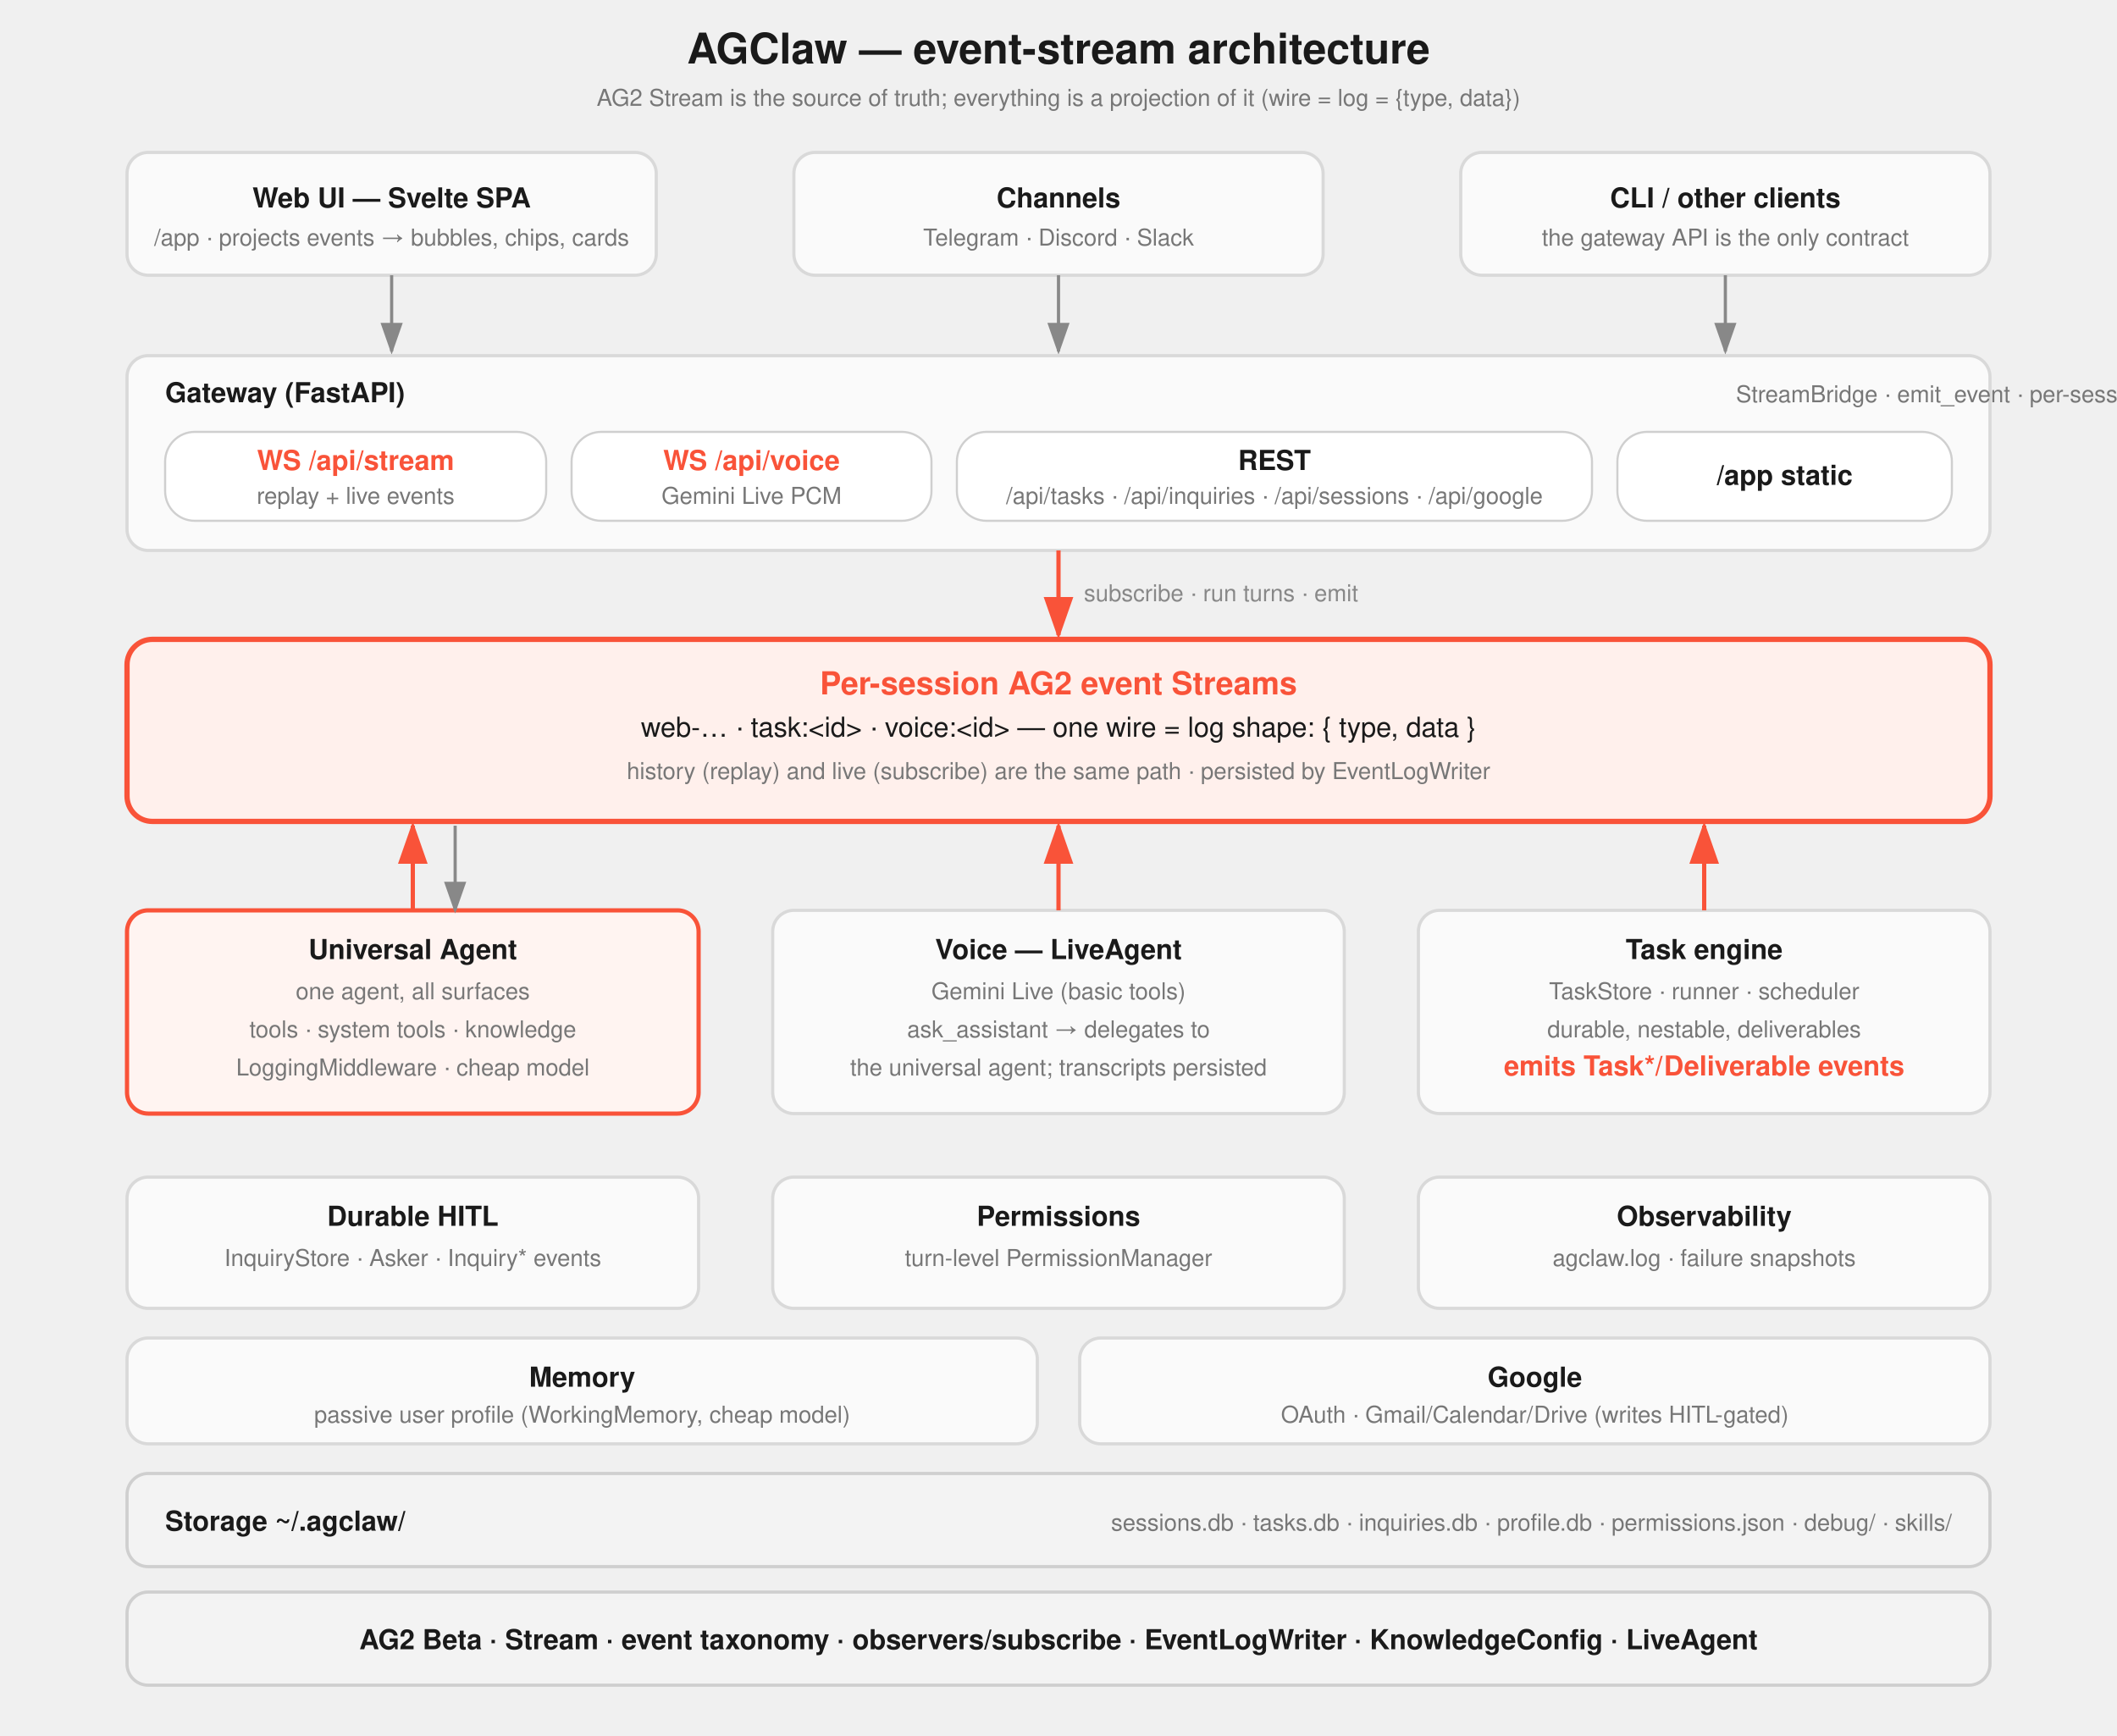
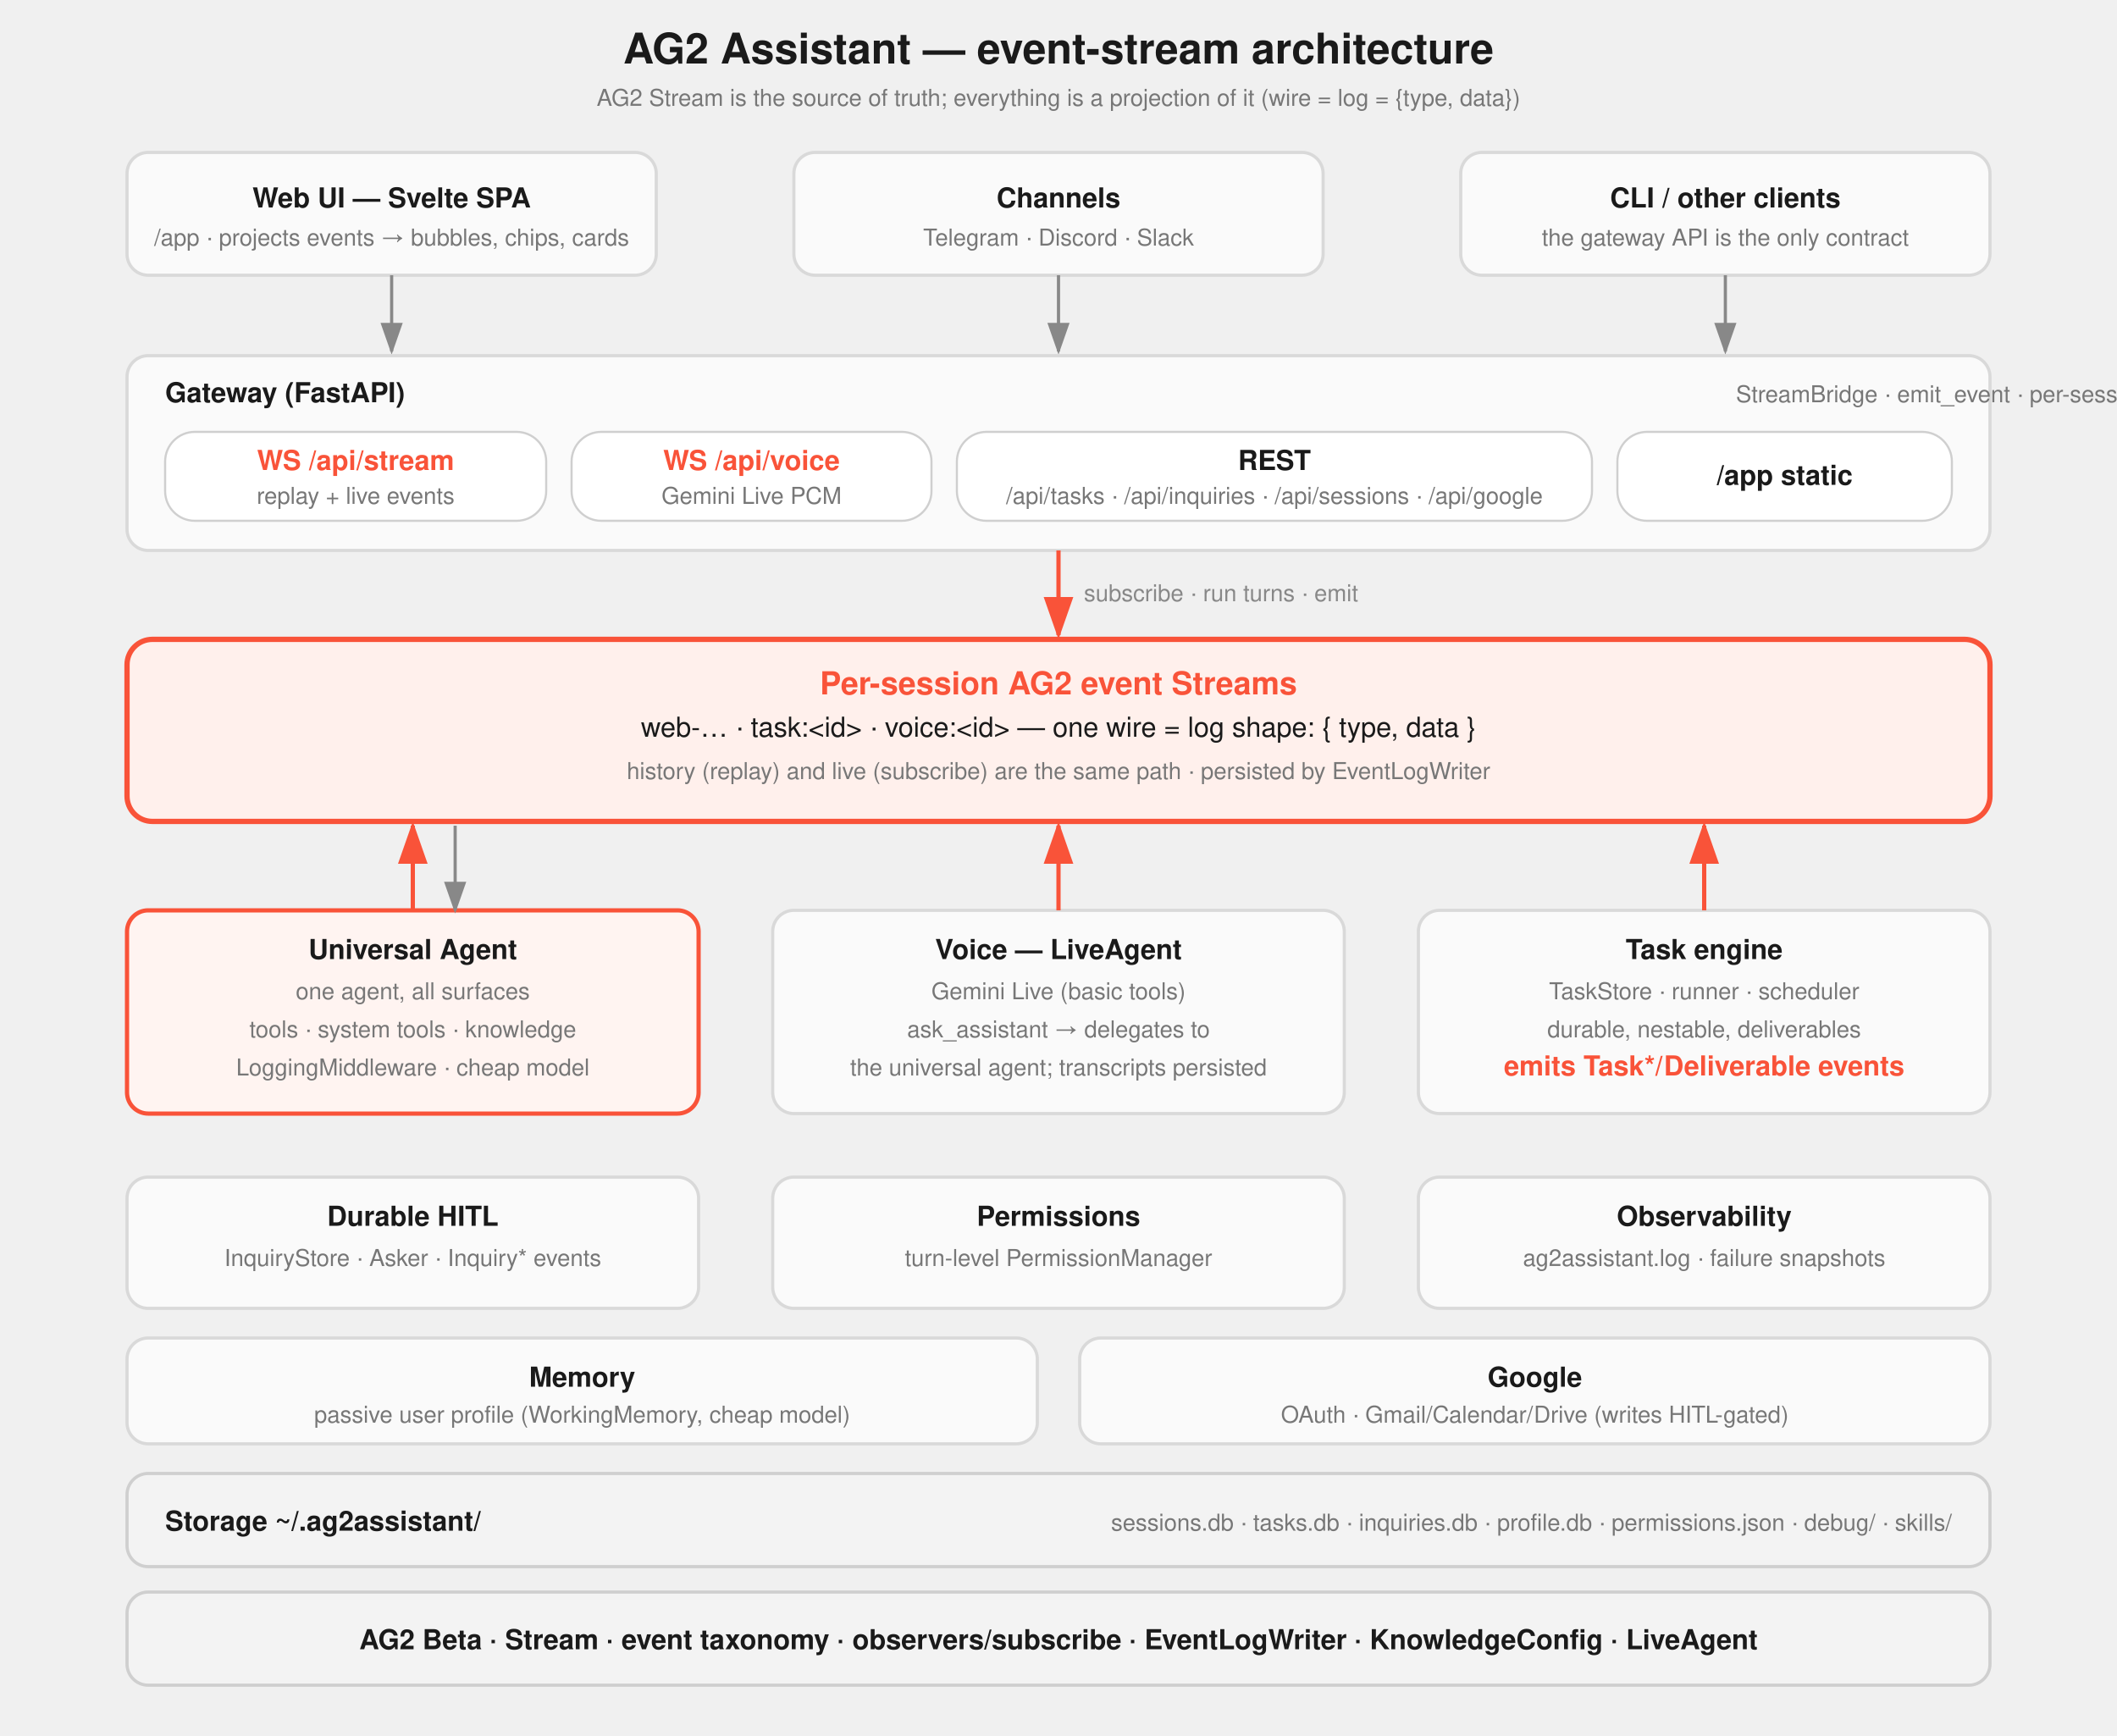
<svg xmlns="http://www.w3.org/2000/svg" viewBox="0 0 1000 820" font-family="system-ui, -apple-system, Helvetica, sans-serif" font-size="13">
  <defs>
    <marker id="arrow" markerWidth="10" markerHeight="7" refX="9" refY="3.5" orient="auto">
      <polygon points="0 0, 10 3.5, 0 7" fill="#888" />
    </marker>
    <marker id="arrowA" markerWidth="10" markerHeight="7" refX="9" refY="3.5" orient="auto">
      <polygon points="0 0, 10 3.5, 0 7" fill="#f95339" />
    </marker>
    <style>
      .box{fill:#fafafa;stroke:#d9d9d9;stroke-width:1.5}
      .accent{fill:#fff4f1;stroke:#f95339;stroke-width:2}
      .spine{fill:#fff0ec;stroke:#f95339;stroke-width:2.5}
      .found{fill:#f3f3f3;stroke:#cfcfcf;stroke-width:1.5}
      .pill{fill:#fff;stroke:#cfcfcf;stroke-width:1}
      .t{fill:#1a1a1a} .m{fill:#777;font-size:11px} .h{font-weight:700;fill:#1a1a1a}
      .ac{fill:#f95339;font-weight:700} .lbl{fill:#888;font-size:11px}
      .ln{stroke:#888;stroke-width:1.5;fill:none}
      .lnA{stroke:#f95339;stroke-width:2;fill:none}
    </style>
  </defs>
-   <text x="500" y="30" text-anchor="middle" font-size="20" class="h">AGClaw — event-stream architecture</text>
+   <text x="500" y="30" text-anchor="middle" font-size="20" class="h">AG2 Assistant — event-stream architecture</text>
  <text x="500" y="50" text-anchor="middle" class="m">AG2 Stream is the source of truth; everything is a projection of it (wire = log = {type, data})</text>
  <rect x="60" y="72" width="250" height="58" rx="10" class="box" />
  <text x="185" y="98" text-anchor="middle" class="h">Web UI — Svelte SPA</text>
  <text x="185" y="116" text-anchor="middle" class="m">/app · projects events → bubbles, chips, cards</text>
  <rect x="375" y="72" width="250" height="58" rx="10" class="box" />
  <text x="500" y="98" text-anchor="middle" class="h">Channels</text>
  <text x="500" y="116" text-anchor="middle" class="m">Telegram · Discord · Slack</text>
  <rect x="690" y="72" width="250" height="58" rx="10" class="box" />
  <text x="815" y="98" text-anchor="middle" class="h">CLI / other clients</text>
  <text x="815" y="116" text-anchor="middle" class="m">the gateway API is the only contract</text>
  <path class="ln" d="M185 130 V 166" marker-end="url(#arrow)" />
  <path class="ln" d="M500 130 V 166" marker-end="url(#arrow)" />
  <path class="ln" d="M815 130 V 166" marker-end="url(#arrow)" />
  <rect x="60" y="168" width="880" height="92" rx="10" class="box" />
  <text x="78" y="190" class="h">Gateway (FastAPI)</text>
  <text x="820" y="190" class="m">StreamBridge · emit_event · per-session lock</text>
  <rect x="78" y="204" width="180" height="42" rx="14" class="pill" />
  <text x="168" y="222" text-anchor="middle" class="ac">WS /api/stream</text>
  <text x="168" y="238" text-anchor="middle" class="m">replay + live events</text>
  <rect x="270" y="204" width="170" height="42" rx="14" class="pill" />
  <text x="355" y="222" text-anchor="middle" class="ac">WS /api/voice</text>
  <text x="355" y="238" text-anchor="middle" class="m">Gemini Live PCM</text>
  <rect x="452" y="204" width="300" height="42" rx="14" class="pill" />
  <text x="602" y="222" text-anchor="middle" class="h">REST</text>
  <text x="602" y="238" text-anchor="middle" class="m">/api/tasks · /api/inquiries · /api/sessions · /api/google</text>
  <rect x="764" y="204" width="158" height="42" rx="14" class="pill" />
  <text x="843" y="229" text-anchor="middle" class="h">/app static</text>
  <path class="lnA" d="M500 260 V 300" marker-end="url(#arrowA)" />
  <text x="512" y="284" class="lbl">subscribe · run turns · emit</text>
  <rect x="60" y="302" width="880" height="86" rx="12" class="spine" />
  <text x="500" y="328" text-anchor="middle" class="ac" font-size="15">Per-session AG2 event Streams</text>
  <text x="500" y="348" text-anchor="middle" class="t">web-… · task:&lt;id&gt; · voice:&lt;id&gt;  —  one wire = log shape: { type, data }</text>
  <text x="500" y="368" text-anchor="middle" class="m">history (replay) and live (subscribe) are the same path · persisted by EventLogWriter</text>
  <rect x="60" y="430" width="270" height="96" rx="10" class="accent" />
  <text x="195" y="453" text-anchor="middle" class="h">Universal Agent</text>
  <text x="195" y="472" text-anchor="middle" class="m">one agent, all surfaces</text>
  <text x="195" y="490" text-anchor="middle" class="m">tools · system tools · knowledge</text>
  <text x="195" y="508" text-anchor="middle" class="m">LoggingMiddleware · cheap model</text>
  <rect x="365" y="430" width="270" height="96" rx="10" class="box" />
  <text x="500" y="453" text-anchor="middle" class="h">Voice — LiveAgent</text>
  <text x="500" y="472" text-anchor="middle" class="m">Gemini Live (basic tools)</text>
  <text x="500" y="490" text-anchor="middle" class="m">ask_assistant → delegates to</text>
  <text x="500" y="508" text-anchor="middle" class="m">the universal agent; transcripts persisted</text>
  <rect x="670" y="430" width="270" height="96" rx="10" class="box" />
  <text x="805" y="453" text-anchor="middle" class="h">Task engine</text>
  <text x="805" y="472" text-anchor="middle" class="m">TaskStore · runner · scheduler</text>
  <text x="805" y="490" text-anchor="middle" class="m">durable, nestable, deliverables</text>
  <text x="805" y="508" text-anchor="middle" class="ac">emits Task*/Deliverable events</text>
  <path class="lnA" d="M195 430 V 390" marker-end="url(#arrowA)" />
  <path class="ln" d="M215 390 V 430" marker-end="url(#arrow)" />
  <path class="lnA" d="M500 430 V 390" marker-end="url(#arrowA)" />
  <path class="lnA" d="M805 430 V 390" marker-end="url(#arrowA)" />
  <rect x="60" y="556" width="270" height="62" rx="10" class="box" />
  <text x="195" y="579" text-anchor="middle" class="h">Durable HITL</text>
  <text x="195" y="598" text-anchor="middle" class="m">InquiryStore · Asker · Inquiry* events</text>
  <rect x="365" y="556" width="270" height="62" rx="10" class="box" />
  <text x="500" y="579" text-anchor="middle" class="h">Permissions</text>
  <text x="500" y="598" text-anchor="middle" class="m">turn-level PermissionManager</text>
  <rect x="670" y="556" width="270" height="62" rx="10" class="box" />
  <text x="805" y="579" text-anchor="middle" class="h">Observability</text>
-   <text x="805" y="598" text-anchor="middle" class="m">agclaw.log · failure snapshots</text>
+   <text x="805" y="598" text-anchor="middle" class="m">ag2assistant.log · failure snapshots</text>
  <rect x="60" y="632" width="430" height="50" rx="10" class="box" />
  <text x="275" y="655" text-anchor="middle" class="h">Memory</text>
  <text x="275" y="672" text-anchor="middle" class="m">passive user profile (WorkingMemory, cheap model)</text>
  <rect x="510" y="632" width="430" height="50" rx="10" class="box" />
  <text x="725" y="655" text-anchor="middle" class="h">Google</text>
  <text x="725" y="672" text-anchor="middle" class="m">OAuth · Gmail/Calendar/Drive (writes HITL-gated)</text>
  <rect x="60" y="696" width="880" height="44" rx="10" class="found" />
-   <text x="78" y="723" class="h">Storage ~/.agclaw/</text>
+   <text x="78" y="723" class="h">Storage ~/.ag2assistant/</text>
  <text x="922" y="723" text-anchor="end" class="m">sessions.db · tasks.db · inquiries.db · profile.db · permissions.json · debug/ · skills/</text>
  <rect x="60" y="752" width="880" height="44" rx="10" class="found" />
  <text x="500" y="779" text-anchor="middle" class="h">AG2 Beta · Stream · event taxonomy · observers/subscribe · EventLogWriter · KnowledgeConfig · LiveAgent</text>
</svg>
